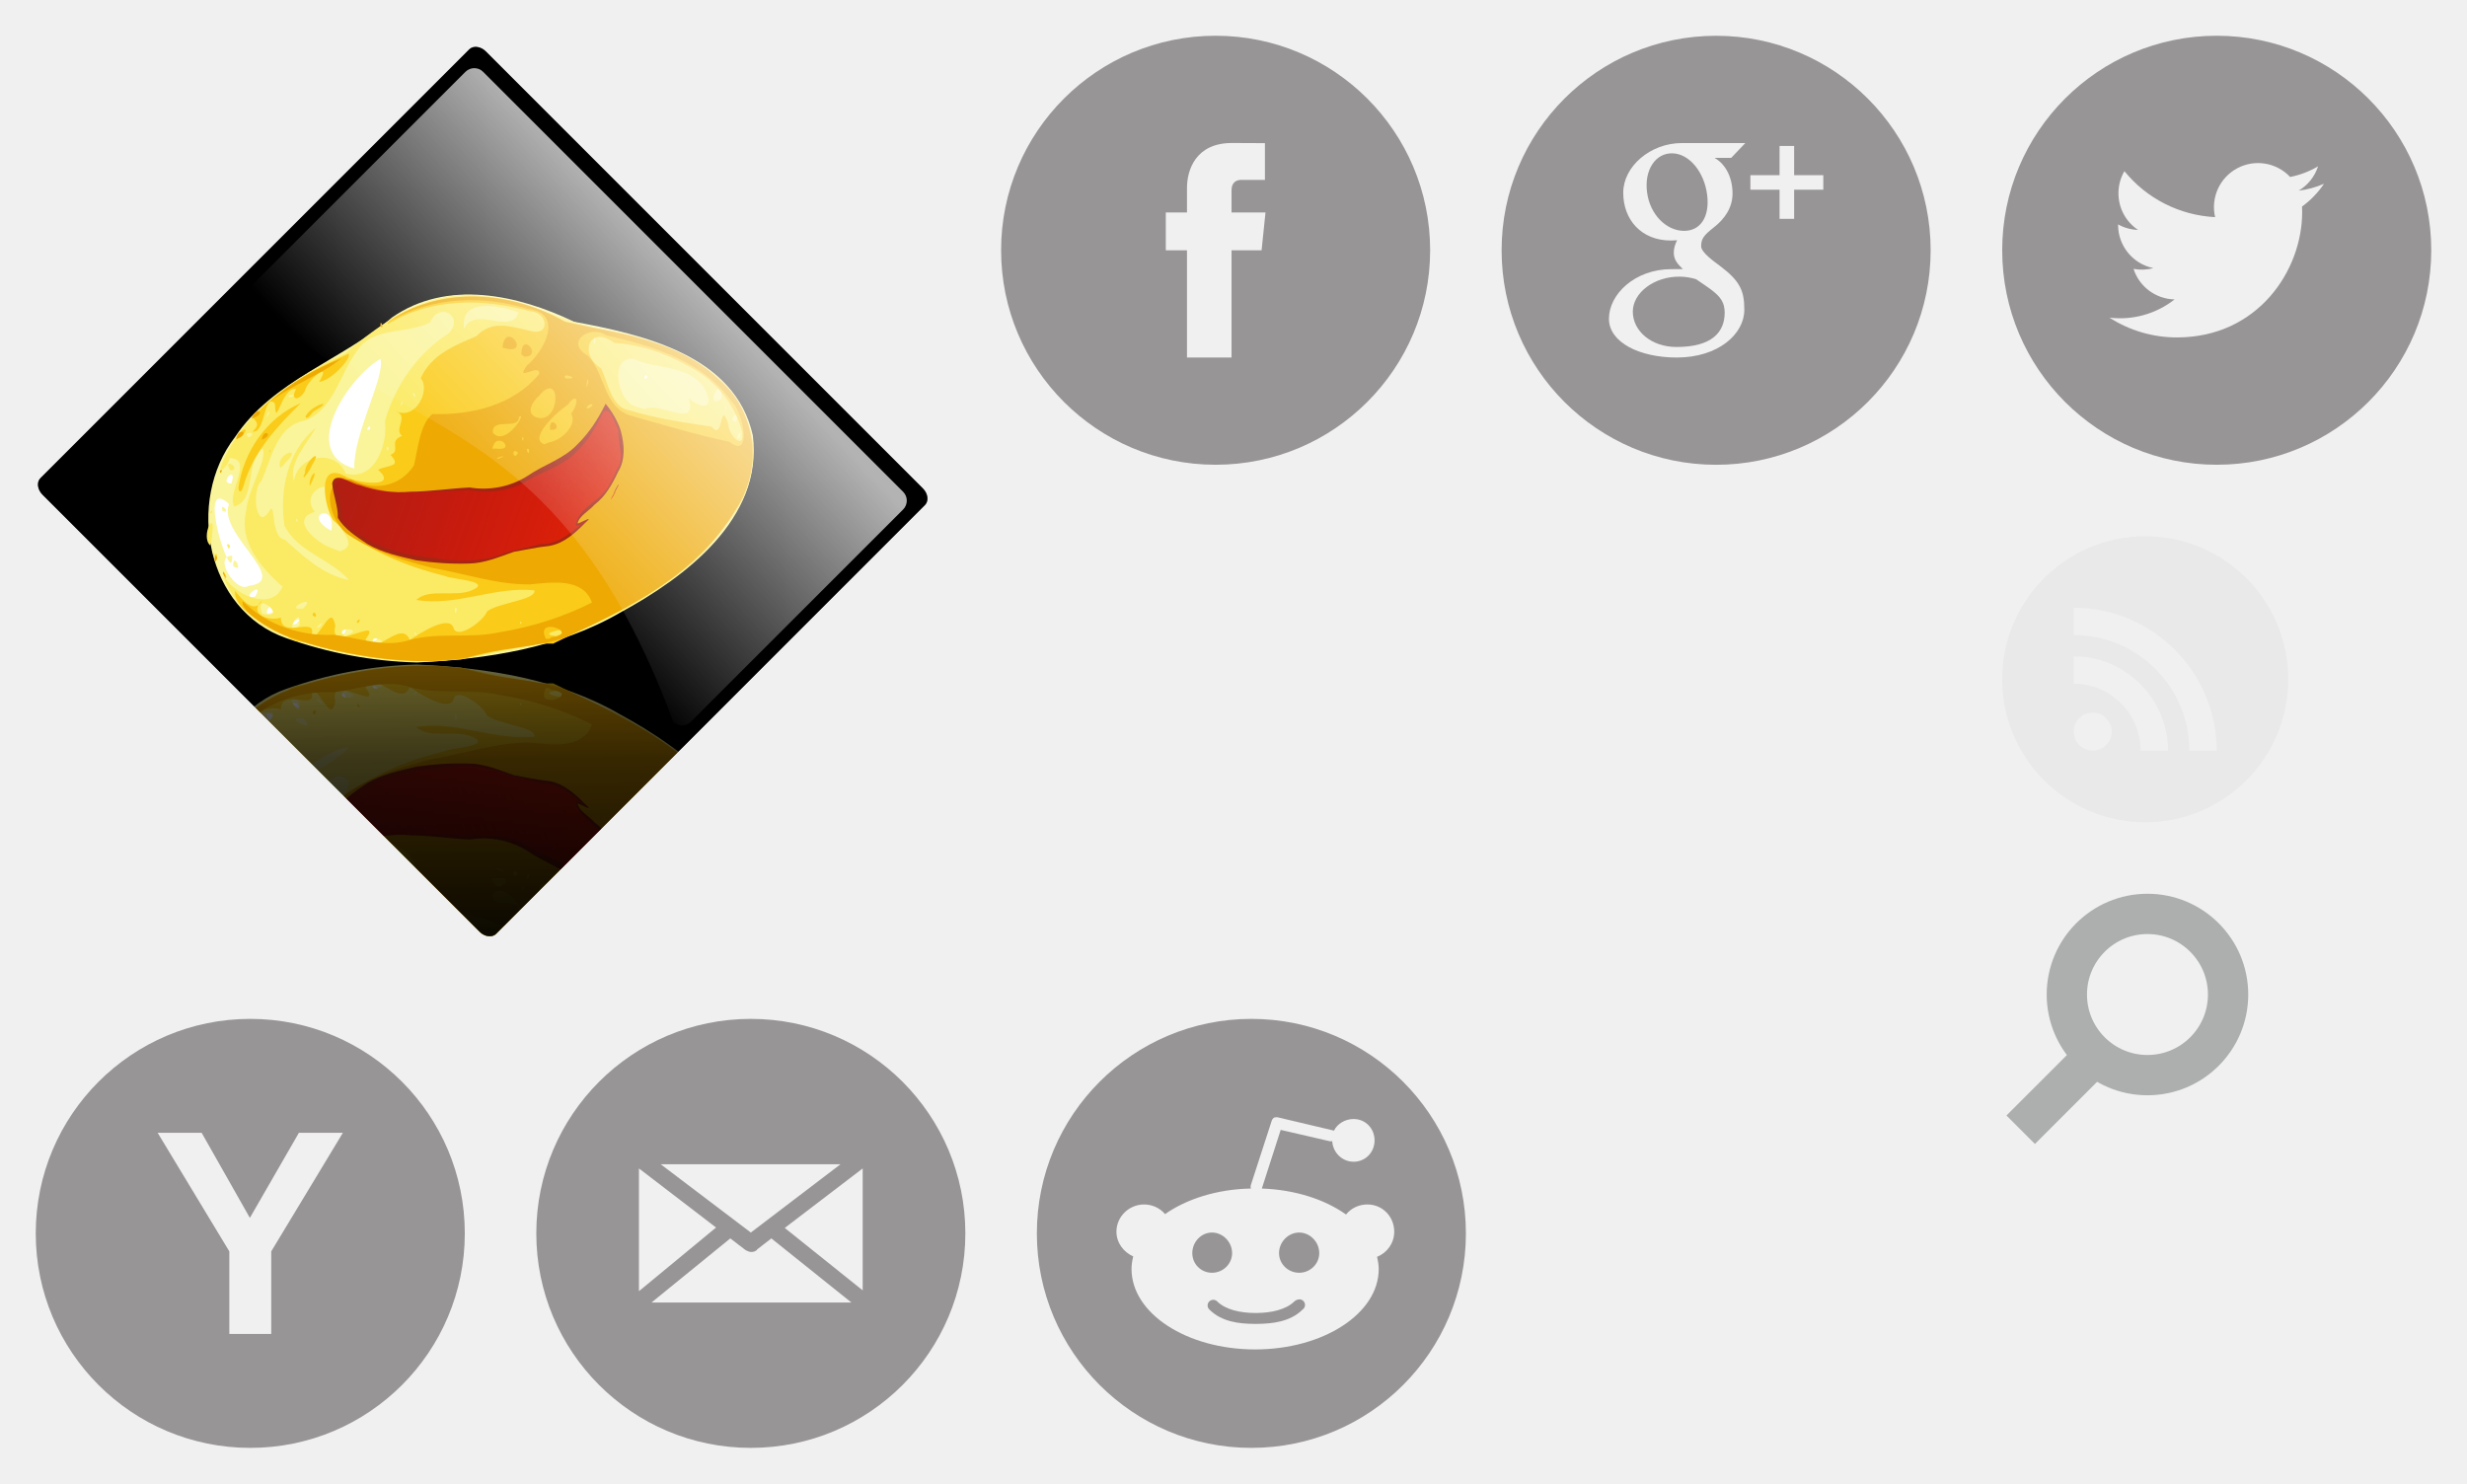
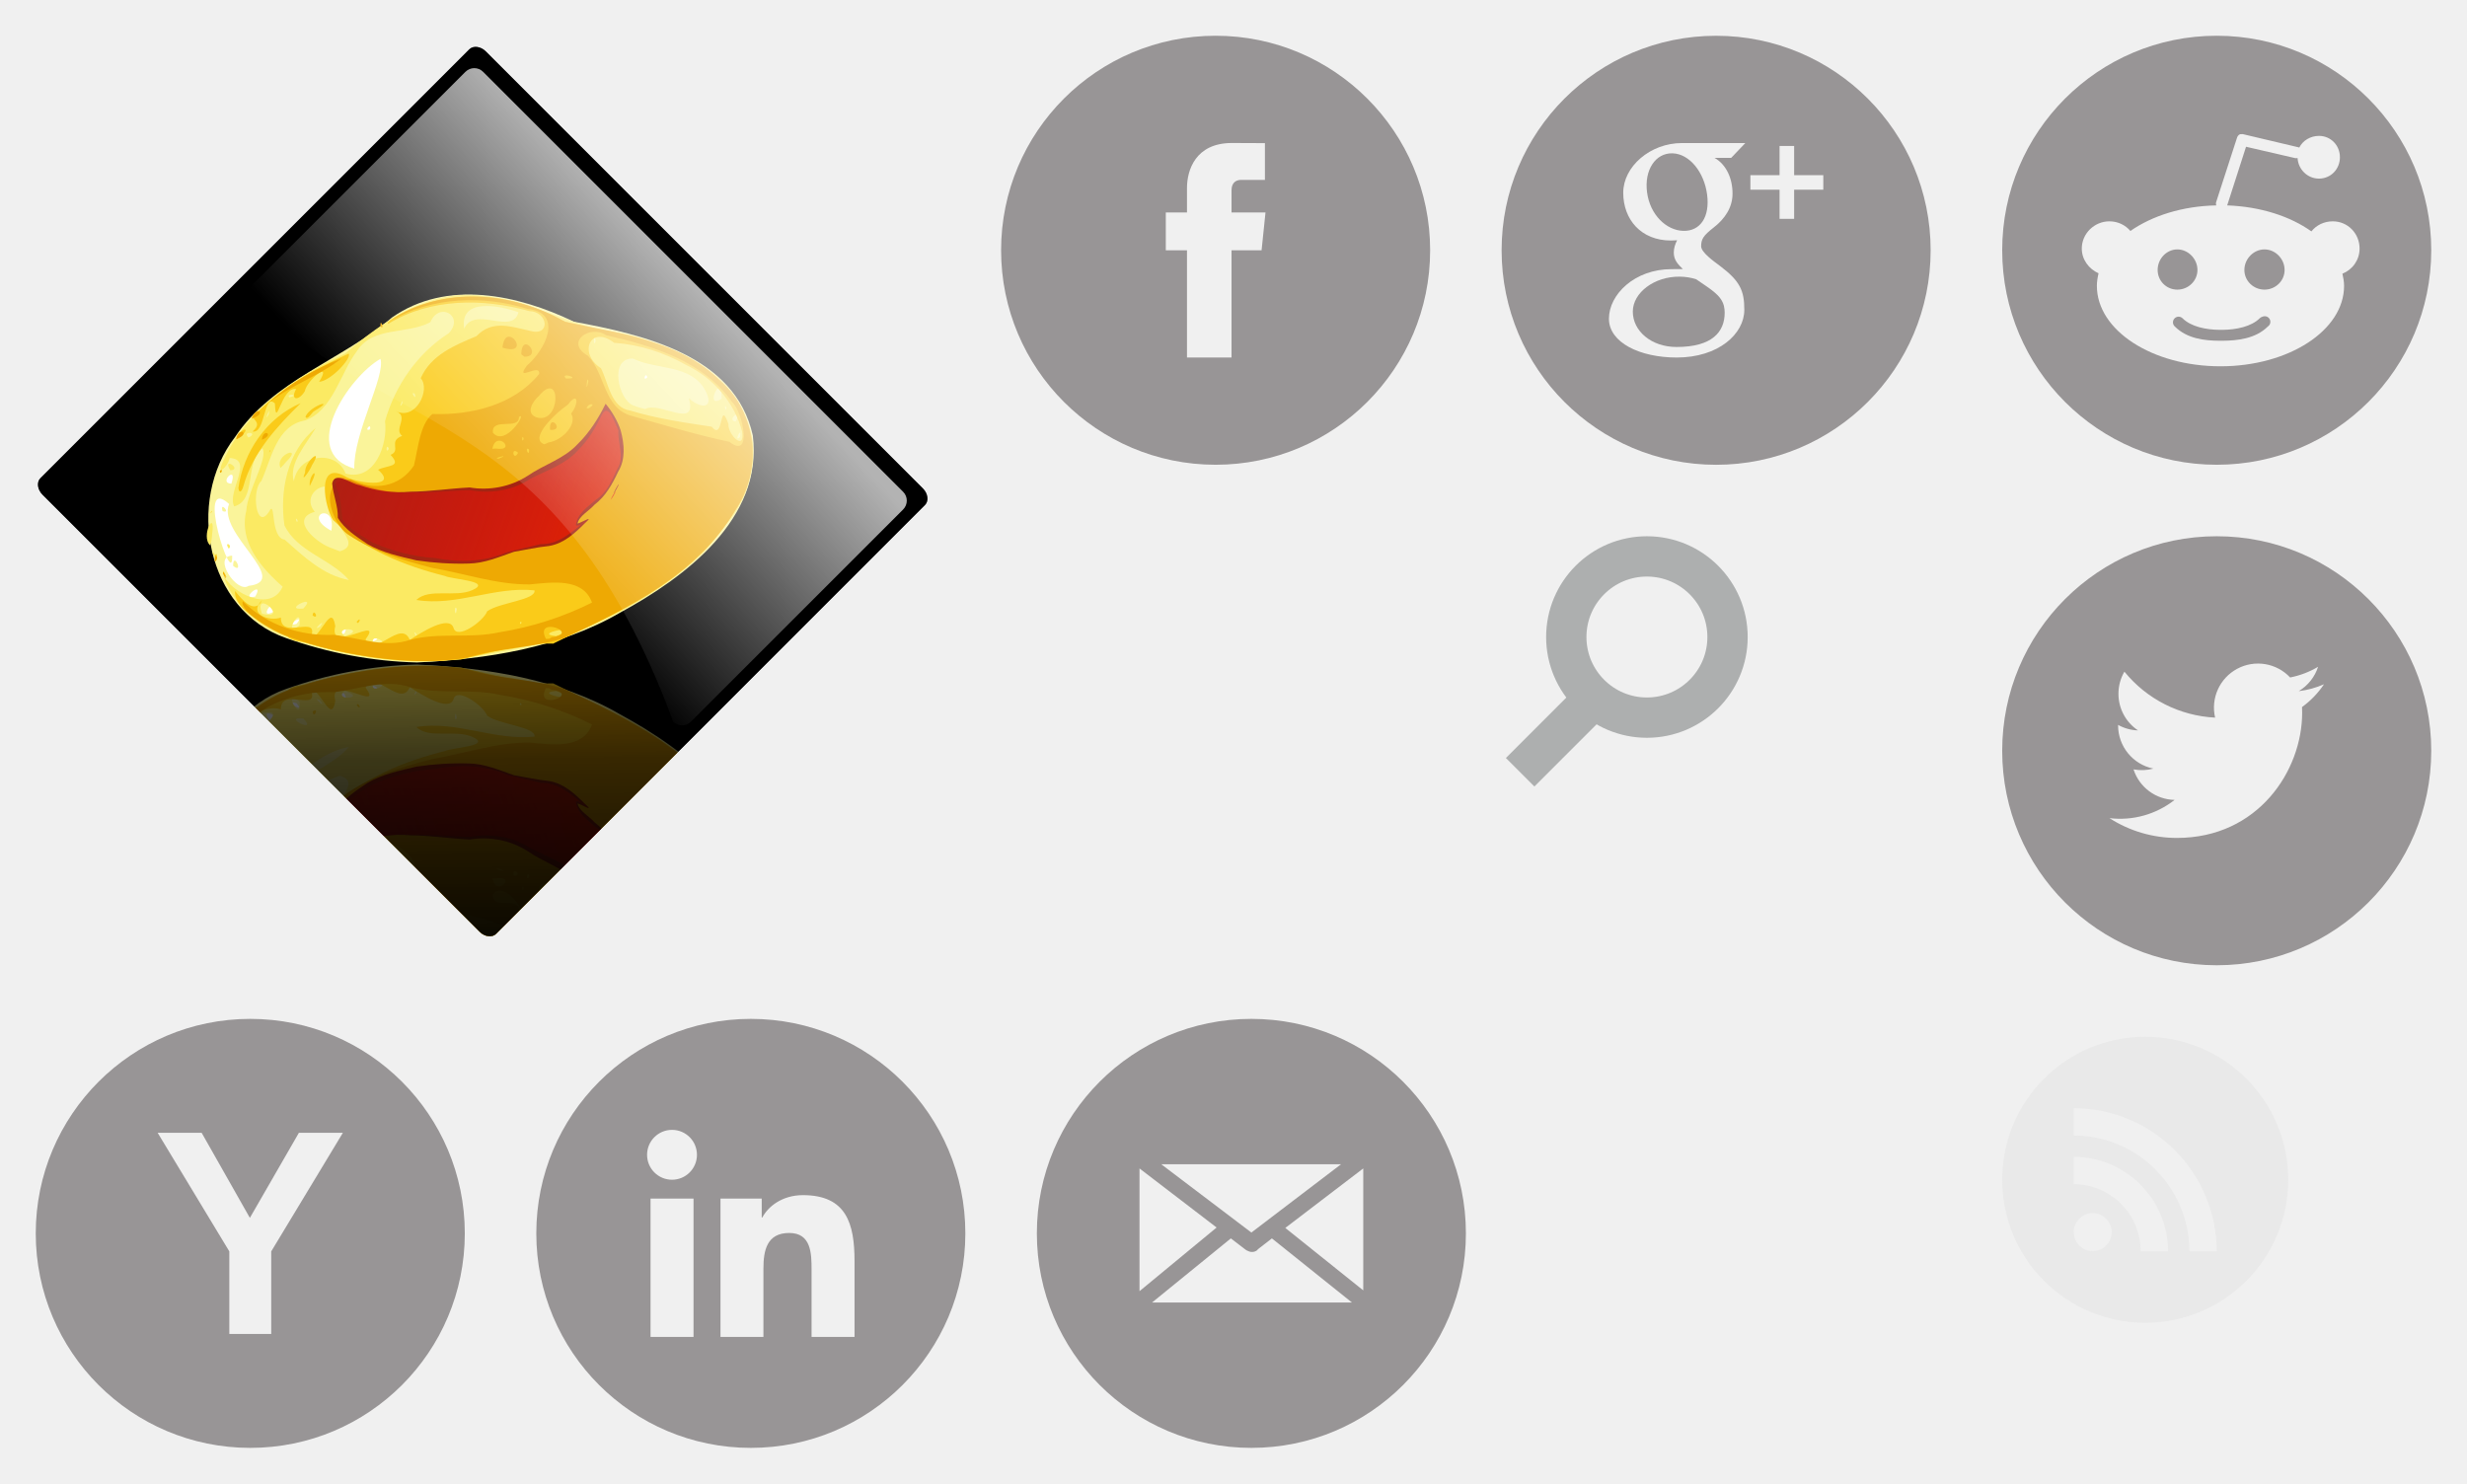
<svg xmlns="http://www.w3.org/2000/svg" xmlns:xlink="http://www.w3.org/1999/xlink" width="138" height="83" viewBox="0 0 138 83">
  <svg viewBox="-2 -2 28 28" width="28" height="28" id="facebook" x="54">
    <path d="M14.571 12.004H12.89V18h-2.492v-5.996H9.213V9.886h1.185v-1.37c0-.982.466-2.516 2.514-2.516l1.846.008v2.056h-1.34c-.218 0-.528.108-.528.577v1.246h1.9zM12 0C5.373 0 0 5.373 0 12c0 6.628 5.373 12 12 12 6.628 0 12-5.372 12-12 0-6.627-5.372-12-12-12" fill="#989596" />
  </svg>
  <svg viewBox="-2 -2 28 28" width="28" height="28" id="google" x="82">
    <g transform="matrix(.8789 0 0 -.8789 -335.525 262.007)" fill="#989596">
      <path d="M392.633 290.624c-1.083.032-1.812-1.058-1.623-2.482.186-1.425 1.217-2.42 2.302-2.453 1.084-.032 1.707.885 1.52 2.31-.186 1.423-1.114 2.592-2.199 2.625M393.09 282.774c-1.617.019-2.987-1.02-2.987-2.225 0-1.228 1.168-2.252 2.784-2.252 2.272 0 3.064.96 3.064 2.19 0 .149-.019.294-.052.434-.178.695-.885 1.076-1.763 1.687-.318.103-.67.163-1.047.166" />
      <path d="M402.227 288.308h-1.856v-1.855h-.928v1.855h-1.856v.927h1.856v1.857h.928v-1.857h1.856zm-5.777-.248c0-.89-.493-1.607-1.19-2.15-.68-.532-.807-.754-.807-1.206 0-.385.811-.958 1.185-1.238 1.299-.975 1.562-1.589 1.562-2.807 0-1.522-1.639-3.033-4.304-3.033-2.339 0-4.312.95-4.312 2.471 0 1.544 1.637 3.154 3.975 3.154.255 0 .488.006.73.006-.32.31-.578.578-.578 1.048 0 .28.088.547.213.785a5.497 5.497 0 0 0-.39-.016c-1.92 0-3.04 1.35-3.04 3.041 0 1.656 1.703 3.163 3.745 3.163h4.025l-.9-.944h-1.056c.746-.427 1.142-1.306 1.142-2.275zm-1.044 10.046c-7.54 0-13.653-6.113-13.653-13.653 0-7.542 6.113-13.654 13.653-13.654s13.653 6.112 13.653 13.654c0 7.54-6.112 13.653-13.653 13.653" />
    </g>
  </svg>
  <svg viewBox="-2 -2 28 28" width="28" height="28" id="hackernews" y="55">
    <path d="M12 0C5.373 0 0 5.373 0 12c0 6.628 5.373 12 12 12s12-5.372 12-12c0-6.627-5.373-12-12-12zM6.82 6.375h2.461l2.696 4.758 2.742-4.758h2.46l-4.007 6.633v4.617h-2.344v-4.617z" fill="#989596" />
  </svg>
-   <svg viewBox="-2 -2 28 28" width="28" height="28" id="mail" x="28" y="55">
+   <svg viewBox="-2 -2 28 28" width="28" height="28" id="linkedin" x="28" y="55">
+     <path d="M12 0C5.373 0 0 5.373 0 12c0 6.628 5.373 12 12 12 6.628 0 12-5.372 12-12 0-6.627-5.372-12-12-12zM7.594 6.209a1.395 1.395 0 1 1-.005 2.79 1.395 1.395 0 0 1 .005-2.79zm7.322 3.652c2.435 0 2.885 1.603 2.885 3.686v4.244h-2.403v-3.762c0-.897-.017-2.052-1.25-2.052-1.25 0-1.443.977-1.443 1.986v3.828h-2.402v-7.736h2.306v1.056h.034c.32-.608 1.103-1.25 2.273-1.25zm-8.525.194h2.404v7.736H6.39v-7.736z" fill="#989596" />
+   </svg>
+   <svg viewBox="-2 -2 28 28" width="28" height="28" id="mail" x="56" y="55">
    <path d="M12 0C5.373 0 0 5.373 0 12c0 6.628 5.373 12 12 12s12-5.372 12-12c0-6.627-5.373-12-12-12zM6.96 8.133h10.056L12 11.953zm-1.218.234l4.313 3.305-4.313 3.562V8.391c0-.013-.002-.012 0-.024zm12.516 0c.002.012 0 .01 0 .024v6.797l-4.36-3.493zm-7.406 3.914l.796.61a.468.468 0 0 0 .164.093.47.47 0 0 0 .516-.046.468.468 0 0 0 .024-.024.47.47 0 0 0 0-.023l.046-.024a.47.47 0 0 0 .024-.023l.726-.563 4.477 3.586H6.445z" fill="#989596" />
  </svg>
-   <svg viewBox="-2 -2 28 28" width="28" height="28" id="reddit" x="56" y="55">
+   <svg viewBox="-2 -2 28 28" width="28" height="28" id="reddit" x="110">
    <path d="M12 0C5.373 0 0 5.373 0 12c0 6.628 5.373 12 12 12s12-5.372 12-12c0-6.627-5.373-12-12-12zm1.313 5.508h.046a.264.264 0 0 1 .118 0l3.07.726c.032 0 .04.014.07.024.197-.397.629-.656 1.102-.656.664 0 1.172.53 1.172 1.195 0 .664-.508 1.195-1.172 1.195-.642 0-1.16-.515-1.196-1.148H16.5c-.037.002-.082.012-.117 0L13.64 6.21l-1.055 3.281c1.863.066 3.527.61 4.71 1.453.28-.35.713-.562 1.196-.562.843 0 1.5.68 1.5 1.523 0 .643-.398 1.182-.96 1.407.05.22.093.449.093.68 0 2.49-3.098 4.5-6.914 4.5-3.817 0-6.914-2.01-6.914-4.5 0-.237.04-.477.094-.704-.536-.237-.938-.76-.938-1.383 0-.842.704-1.523 1.547-1.523.468 0 .892.207 1.172.539 1.214-.846 2.9-1.393 4.805-1.43a.29.29 0 0 1 0-.21l1.148-3.54c.025-.101.088-.202.187-.234zm-3.516 6.445c-.614 0-1.102.535-1.102 1.149 0 .613.488 1.101 1.102 1.101.614 0 1.125-.488 1.125-1.101 0-.614-.511-1.149-1.125-1.149zm4.875 0c-.614 0-1.125.534-1.125 1.149 0 .614.51 1.101 1.125 1.101.614 0 1.125-.487 1.125-1.101 0-.615-.511-1.149-1.125-1.149zm-.07 3.75a.313.313 0 0 0-.07.024.313.313 0 0 0-.118.07c-.482.482-1.329.646-2.086.656h-.094a.31.31 0 0 0-.023 0h-.024c-.765-.004-1.62-.166-2.109-.656a.315.315 0 0 0-.422.469c.685.684 1.663.79 2.485.797h.07a.31.31 0 0 0 .023 0h.094c.824-.007 1.846-.112 2.531-.797a.313.313 0 0 0-.257-.563z" fill="#989596" />
  </svg>
-   <svg viewBox="-2 -2 20 20" width="20" height="20" id="rss" x="110" y="28">
+   <svg viewBox="-2 -2 20 20" width="20" height="20" id="rss" x="110" y="56">
    <path d="M8 0a8 8 0 0 0-8 8 8 8 0 0 0 8 8 8 8 0 0 0 8-8 8 8 0 0 0-8-8zM5.816 11.678c-.194.194-.46.31-.754.31A1.063 1.063 0 0 1 4 10.93c0-.293.119-.556.312-.75a1.053 1.053 0 0 1 1.5 0 1.053 1.053 0 0 1 .004 1.497zM7.744 12a3.742 3.742 0 0 0-1.097-2.653A3.73 3.73 0 0 0 4 8.247V6.719c1.456 0 2.772.593 3.728 1.55A5.276 5.276 0 0 1 9.278 12zm2.725 0c-.003-3.569-2.9-6.472-6.466-6.472V4c2.206 0 4.203.897 5.65 2.347A7.995 7.995 0 0 1 12 12z" style="isolation:auto;mix-blend-mode:normal" color="#000" overflow="visible" fill="#e9e9e9" />
  </svg>
-   <svg viewBox="-2 -2 18 18" width="18" height="18" id="search" x="110" y="48">
+   <svg viewBox="-2 -2 18 18" width="18" height="18" id="search" x="82" y="28">
    <g transform="matrix(-1.12748 0 0 1.12748 13.763 0)" fill="none" stroke="#adafaf" stroke-width="2">
      <path d="M11.29 11.71l-4-4" />
      <circle r="4" cy="5" cx="5" />
    </g>
  </svg>
  <svg width="54" height="55" viewBox="-2 -2 50.87 51.81" id="strawhat">
    <defs>
-       <clipPath id="he">
-         <use xlink:href="#ha" transform="matrix(1 0 0 -1 0 926.188)" width="1" height="1" />
+       <clipPath id="ie">
+         <use xlink:href="#ia" transform="matrix(1 0 0 -1 0 926.188)" width="1" height="1" />
      </clipPath>
-       <linearGradient id="hb">
+       <linearGradient id="ib">
        <stop offset="0" stop-color="#e0060f" stop-opacity=".188" />
        <stop offset="1" stop-color="#e02306" />
      </linearGradient>
-       <linearGradient xlink:href="#hc" id="hg" x1="707.338" y1="241.86" x2="550.228" y2="87.801" gradientUnits="userSpaceOnUse" />
-       <linearGradient id="hc">
+       <linearGradient xlink:href="#ic" id="ig" x1="707.338" y1="241.86" x2="550.228" y2="87.801" gradientUnits="userSpaceOnUse" />
+       <linearGradient id="ic">
        <stop offset="0" />
        <stop offset=".66" stop-opacity=".737" />
        <stop offset="1" stop-opacity=".489" />
      </linearGradient>
-       <linearGradient xlink:href="#hd" id="hi" gradientUnits="userSpaceOnUse" gradientTransform="rotate(45 552.985 -471.58) scale(2.94236 2.96348)" x1="322.939" y1="22.012" x2="320.743" y2="93.89" />
-       <linearGradient id="hd">
+       <linearGradient xlink:href="#id" id="ii" gradientUnits="userSpaceOnUse" gradientTransform="rotate(45 552.985 -471.58) scale(2.94236 2.96348)" x1="322.939" y1="22.012" x2="320.743" y2="93.89" />
+       <linearGradient id="id">
        <stop offset="0" stop-color="#fff" />
        <stop offset="1" stop-color="#fff" stop-opacity="0" />
      </linearGradient>
-       <linearGradient xlink:href="#hb" id="hh" gradientUnits="userSpaceOnUse" gradientTransform="matrix(.9856 0 0 .89893 6.03 57.583)" x1="204.593" y1="532.234" x2="453.816" y2="532.234" />
+       <linearGradient xlink:href="#ib" id="ih" gradientUnits="userSpaceOnUse" gradientTransform="matrix(.9856 0 0 .89893 6.03 57.583)" x1="204.593" y1="532.234" x2="453.816" y2="532.234" />
    </defs>
    <g transform="translate(-3.959 -4.285) scale(.08044)">
-       <rect transform="rotate(45)" height="410.72" x="277.529" y="-198.372" ry="6.736" rx="8.657" width="422.202" id="ha" fill-rule="evenodd" stroke="#fff" stroke-width="0" />
-       <use clip-path="url(#he)" height="1052.362" width="744.094" transform="matrix(1 0 0 -1 0 926.188)" xlink:href="#hf" opacity=".884" />
-       <rect width="422.202" rx="8.657" ry="6.736" y="-198.372" x="277.529" height="410.72" transform="rotate(45)" fill="url(#hg)" fill-rule="evenodd" />
-       <g transform="rotate(19.983 422.312 643.114) scale(.72276)" id="hf">
+       <rect transform="rotate(45)" height="410.72" x="277.529" y="-198.372" ry="6.736" rx="8.657" width="422.202" id="ia" fill-rule="evenodd" stroke="#fff" stroke-width="0" />
+       <use clip-path="url(#ie)" height="1052.362" width="744.094" transform="matrix(1 0 0 -1 0 926.188)" xlink:href="#if" opacity=".884" />
+       <rect width="422.202" rx="8.657" ry="6.736" y="-198.372" x="277.529" height="410.72" transform="rotate(45)" fill="url(#ig)" fill-rule="evenodd" />
+       <g transform="rotate(19.983 422.312 643.114) scale(.72276)" id="if">
        <path d="M114.286 585.934c-3.036 19.263-3.027 38.998.545 58.181 1.502 16.179 7.973 31.69 18.628 43.968 7.672 9.251 19.357 13.974 27.976 22.274 10.71 11.537 26.173 18.157 41.876 18.17 12.526 2.676 25.695 6.016 38.295 1.764 13.532-3.342 27.029-6.942 40.804-9.015 8.54-1.305 19.254-.622 25.06-8.148 8.227-10.2-3.534-17.232-12.677-18.683-28.886-10.623-58.364-21.521-82.787-40.793-17.96-11.694-39.508-16.96-56.69-29.927-12.442-9.54-13.656-27.356-25.2-37.505-4.836-2.785-10.757-1.802-15.83-.286zM439.286 392.362c-4.777-.317-8.044 3.267-11.429 10.714-3.73 8.208 12.984 13.765 17.857 15.715 10.308 4.123 10.89-.888 15.715-7.857 5.375-7.765-11.417-17.068-16.429-18.572-.51-.153-.952-.476-1.429-.714" fill="#fff" />
        <path d="M206.429 603.076c-8.694-1.618-10.633 3.675-15.715 12.143-2.064 3.44.846 10.656 1.429 13.572 1.949 9.743 22.084 13.933 28.571 16.428 8.916 3.43 8.685-5.291 10-11.428 3.806-17.76 1.158-21.921-13.571-29.286-2.755-1.377-7.694-1.126-10.714-1.429z" fill="#fff" />
        <path d="M208.571 449.505l-27.142 43.571c6.21 24.764-13.563 48.841-4.34 73.48 5.44 8.417 2.749 21.025 11.524 27.015 12.39 4.615 25.772-4.229 36.595-9.734 16.759-12.598 22.332-34.43 24.773-54.227-1.461-9.985-7.275-19.01-6.307-29.477-.895-17.855-5.685-37.285-20.25-48.9-1.199-3.054-20.777-7.185-14.853-1.728z" fill="#fff" fill-rule="evenodd" />
        <path d="M217.636 733.599c-76.837 1.125-128.138-85.5-105.878-155.337 14.72-60.274 67.25-98.492 96.728-150.647 34.892-49.566 100.218-58.37 156.253-52.664 63.097-10.444 147.536-21.404 187.6 41.47 34.695 67.889-13.587 141.649-58.112 192.041-41.164 49.275-99.26 80.905-157.61 105.385-38.274 12.852-78.62 19.43-118.98 19.752zm4.412-15.337c4.947-13.22-11.503 8.036 0 0zm-22.87-3.678c-3.579-17.024-12.277 14.3 0 0zm66.657-3.075c.974-12.859-7.303 7.664 0 0zm-87.406-3.718c3.1-18.387-13.509 8.92 0 0zm116.625-.552c2.856-15.76-7.788 9.067 0 0zm-125.625-6.5c35.55-17.613-43.192-34.864-42-63.7-39.321-16.19 30.981 73.803 18.644 43.064-16.977 6.835 15.986 31.242 23.356 20.637zm-19.396-12.249c-4.702-13.209 12.44 4.351 0 0zm-25.917-43.345c-6.09-8.386 8.814.018 0 0zm79.122 51.896c-5.275-8.87-5.188 10.145 0 0zm19.609-68.857c-4.634-26.722-30.974-4.376 0 0zm-99.757-9.143c-.328-19.239-11.914 3.937 0 0zm-4.154-28.085c-8.89 3.903 8.274 6.978 0 0zm104.204-22.855c-11.723-29.733-1.98-88.652-11.709-101.58-21.45 25.277-41.19 105.208 11.709 101.58zm1.289-38.342c-1.38-7.112-4.967 4.641 0 0zm220-129.968c-3.01-5.6-3.113 5.68 0 0z" fill="#faf49a" />
        <path d="M216.976 732.167c-27.686.234-56.052-11.457-73.327-33.52 13.766 13.976 53.37 18.08 55.034-7.77-24.386-9.458-51.406-24.61-54.482-53.471-5.258-17.016 2.64-51.826-5.637-58.088-11.115 17.55 11.537 45.982-6.018 58.184-11.032-10.343 2.642-46.297-18.757-39.874.955 9.357-6.395 20.64-4.615 4.14 3.845-50.896 35.83-94.188 70.76-129.145 21.98-39.06 51.172-80.122 97.415-91.066 42.9-12.05 88.175-1.243 131.468-11.13 45.537-5.906 99.77-4.5 132.331 32.875 23.294 25.951 28.818 64.655 16.32 96.838-17.24 61.873-62.806 110.81-109.85 152.186-29.672 18.103-59.135 36.873-90.176 52.497-44.086 19.41-92.626 26.326-140.466 27.344zm8.077-13.497c-4.88-21.406-11.095 18.17 0 0zm-35.624 1.62c27.096-2.531-15.918-19.794 0 0zm53.43-6.844c3.752-11.873-6.755 8.232 0 0zm23.981.268c18.186-13.835-14.384-4.807 0 0zm26.726-1.494c23.267-4.27-9.058-11.995 0 0zm-70.523-9.084c8.335-18.725-18.33 8.904 0 0zm104.232-13.376c-6.66-3.731 3.462 5.31 0 0zm-74.162-25.058c-22.582-12.58-52.36-7.84-71.901-26.596-14.922-27.915-20.61-64.17-3.559-92.471-2.832 16.231-12.31 38.32-2.014 52.112-5.005-24.197 25.557-40.846 41.678-22.702 27.352-2.097 27.02-38.233 17.294-56.87-2.385-33.337 6.573-67.873 27.021-94.565 8.576-19.341-17.886-24.817-19.075-3.779-15.922 18.034-47.891 20.916-53.628 47.566-7.415 24.063-2.06 58.067-22.614 74.866-22.976 13.41-16.726 43.061-18.523 65.268-5.815 10.503 11.231 45.302 16.156 23.374 1.61-13.087 8.816 22.245 21.854 19.312 21.314 8.39 43.846 18.42 67.31 14.485zm-92.984-74.249c-9.68-9.637 12.705-27.026 2.86-7.057-.714 2.45-1.786 4.75-2.86 7.057zm193.8 65.338c-4.735-3.634 2.498 10.819 0 0zm-117.5-12.729c21.163-15.562-28.952-21.603-17.544-42.808-11.048-22.685-36.344 5.105-16.004 16.904-20.35 14.487 12.349 26.634 26.462 25.718l2.381.102zm-45.553-13.357c-4.911-3.757 1.59 4.999 0 0zm-67.447-55.29c7.9-7.96-8.444-3.78 0 0zm10-26.124c-1.24-9.57-1.691 10.804 0 0zm113-7.714c-4.24-5.101-1.01 6.345 0 0zm-100.63-13.036c9.04-5.86-4.835-2.216 0 0zm98.023-29.012c-.53-9.118-2.062 6.998 0 0zm7.607-12.856c-5.8-1.472 5.147 6.655 0 0zm201-58.341c9.486-11.48 51.662 1.835 33.856-22.866 14.674 6.03 25.519.376 10.965-12.243-20.487-17.203-47.343-1.619-70.826-4.17-20.826 7.006.567 39.508 14.477 39.811 3.852.167 7.699-.155 11.528-.532zm89.5-5.541c-2.083-11.533-3.64 7.895 0 0zm-268.5-6.941c1.445-23.035 43.368-9.03 41.145-30.786-16.69.02-55.381 5.121-41.145 30.786zm260-4.996c2.19-15.197-9.215 2.134 0 0zm-12-8.622c-4.14-4.775.634 4.913 0 0zm-7-6.487c-8.554-24.507-11.695 16.08 0 0zm-125.162-9.855c-4.575-9.84-.353 7.918 0 0zm-259.11 300.828c-7.082-8.284 9.502 5.036 0 0zm-6.062-7.594c-11.314-4.728-6.783-33.942-1.795-10.331 1.03 3.344 1.833 6.808 1.795 10.331zm16.94-2.915c-6.986-5.083 2.506-4.77 0 0zm-22.951-67.247c-11.94-9.586 10.64-4.444 0 0z" fill="#fbea63" />
        <path d="M218.212 731.816c-19.028-2.63-54.23-5.604-58.743-22.557 7.33 4.595 24.172 14.892 25.902-.406-8.09 16.69 13.243 15.768 21.396 8.896 7.026 20.167 32.605-16.344 31.605 8.385 8.685-3.991 6.626-37.368 17.39-17.9 2.622 26.986 38.026-25.873 29.887 1.93 14.21 13.008 23.631-28.765 37.859-13.3 7.248-9.625 25.554-33.71 33.463-23.86 6.638 9.784 23.555-14.986 23.58-24.545 7.755-11.334 38.239-24.7 33.831-32.434-35.297 8.736-61.639 38.142-97.708 44.764 7.143-14.409 32.435-13.823 44.707-25.757 14.824-14.236-21.103-2.609-27.825-3.526-37.607 3.884-77.569 2.597-112.558-13.039-11.001-7.948-32.95-44.949-4.143-41.09 11.317 3.046 51.477-6.051 26.897-15.663 7.235-7.478 19.65-9.463 6.052-16.536 7.933-7.258-6.68-10.779 3.994-19.76-9.716-2.848.297-18.594-12.931-19.133 20.118 1.993 22.829-29.375 10.866-35.746 1.495-23.027 18.78-38.63 34.432-53.072 8.539-19.602 27.807-18.863 44.483-21.187 19.066-1.76 8.846-22.016-7.246-16.533-43.458 3.29-88.219 19.49-116.114 54.428-4.945.016 15.132-21.985 22.311-26.374 34.411-27.672 81.24-37.62 124.383-30.062 28.443-.884 55.909-10.695 84.563-9.467 42.324-2.911 89.376 11.387 112.813 48.996 20.19 33.022 10.356 73.402-2.295 107.206-21.944 51.796-64.008 91.266-102.288 131.15-27.415 8.943-49.892 27.02-73.644 42.112-42.303 19.445-88.095 30.45-134.488 33.697-6.73-.062-14.012 3.352-20.43.383zm228.717-83.522c27.179-22.754-24.21 6.04 0 0zm-33.5-.503c-1.805-3.403-1.66 4.053 0 0zm26.965-214.603c25.014-1.279 52.171-7.028 74.271-11.486 15.31 9.495-2.862-27.358 13.387-7.426 2.64 9.18 22.845 18.48 14.03 2.22-15.737-22.477-40.889-36.692-68.057-39.43-22.694-3.778-46.286-3-68.447 3.388-26.332-8.276-27.56 20.252-3.4 25.79 10.924 10.078 20.636 30.761 38.216 26.944zM233.095 706.124c-1.746-7.594 7.8 2.18 0 0zm-89.166-7.944c-3.604-6.397 10.285 7.594 0 0zm128.687-.452c3.068-7.644 2.701 3.902 0 0zM131.57 685.646c.014-6.997 4.647 6.927 0 0zm-17.062-36.439c1.21-3.565.068 4.7 0 0zm15.94-28.617c-6.947-32.33 2.27-68.702 26.754-91.575-13.16 27.7-25.6 57.27-23.077 88.607.394 2.847-.65 8.76-3.677 2.968zm-21.02-8.8c2.298-4.224 2.298 4.226 0 0zm81.184-15c-4.555-8.883 2.288-20.495.42-3.958zm-8.183-10.149c-4.046-9.121 7.988-28.558 3.592-8.227.249 3.794-4.277 20.733-3.592 8.227zm-68.943-6.919c.695-14.804 11.521-14.447 0 0zm32.022-.515c1.21-3.565.068 4.7 0 0zm-20.504-11.18c7.787-14.217-11.395-7.587-1.471-18.837 14.182-29.464 36.11-54.527 59.213-77.31 4.252 3.055-7.094 29.222-16.473 33.183 4.844-23.131-11.067 1.853-9.262 12.48-2.073 10.642-9.946 12.268-8.06.763-13.55 2.313-4.064 42.49-13.577 18.901-13.262-6.098 1.548 28.978-10.37 30.82zm40.425-29.076c.781-11.338 21.247-26.028 5.757-7.383-1.495 1.479-2.859 10.882-5.757 7.383z" fill="#facb19" />
        <path d="M217.96 731.681c-14.661.504-49.277-7.023-48.677-16.082 27.529 12.981 60.055 12.052 87.832.48 22.632-5.353 47.898-4.245 66.91-19.578 22.618-15.577 50.623-19.258 73.712-34.062 25.68-14.286 49.186-32.482 69.399-53.814-15.625-18.885-41.134-4.425-58.607 3.752-28.226 10.629-58.927 10.861-88.342 16.194-26.68 2.554-54.298 4.21-80.516-2.018-20.155-3.985-45.48-39.382-15.921-48.226 22.783 3.28 43.835-8.433 49.257-31.323-1.728-15.304-7.727-37.438-.212-49.594 33.323-10.87 66.439-32.662 78.498-67.101-2.117-10.8-18.666 15.768-13.024-3.478 10.62-18.39 15.507-56.534-17.147-48.422-42.105 1.927-84.627 19.226-112.303 51.726 32.953-45.838 94.853-61.64 148.536-52.435 49.684-6.737 103.226-19.69 150.98 2.498 40.816 15.686 63.146 63.807 52.315 105.552-12.762 65.625-60.233 116.524-106.371 161.702-23.684 18.417-52.524 28.633-76.51 46.74-35.593 20.328-76.645 29.691-116.995 35.048a375.743 375.743 0 0 1-42.814 2.441zm225.724-81.156c24.214-12.375-22.338-13.29-4.583 3.3l2.753-1.1zM343.179 514.847c10.078-9.072-7.289 2.955 0 0zm-5.933-7.556c20.293-4.09-5.617-16.855-2.618 1.188zm20.502-3.394c-8.495-3.614-1.187 9.631 0 0zm8.493-6.044c-5.715-2.372 2.637 7.755 0 0zm-36.128-3.228c15.403 8.834 22.95-29.861 17.273-21.465 4.496 11.55-23.625 8.385-17.273 21.465zm50.512-9.061c11.647-6.342 18.722-25.234 10.128-31.453 3.688-10.231-.768-22.21-5.528-6.558-6.941 9.332-23.488 41.325-7.72 40.98zm-2.732-11.111c-6.707-14.841 13.89-3.617 0 0zm-19.641 16.005c-3.283-5.325-.449 5.386 0 0zm-23.405-12.274c11.54-3.086-7.931 2.685 0 0zm27.316-10.143c23.758-.883 6.566-49.63-4.314-18.932-3.349 6.015-6.471 18.638 4.314 18.932zm41.816-23.738c6.293-7.32-2.002-5.054-1.713.442zm38.752-6.994c30.568-2.246 61.212-3.961 91.593-8.181 25.934 8.453 1.827-30.24-9.877-34.671-37.259-26.03-85.215-23.43-128.036-17.959-17.54-4.434-33.276 19.038-9.407 23.055 20.64 9.813 29.509 39.732 55.727 37.756zm-67.302-11.518c15.308-4.817-7.937-3.987 0 0zm20-4.7c-3.626-6.233 2.453 14.725 0 0zM143.987 698.259c-2.663-5.76 9.475 9.65 0 0zm-12.364-12.528c4.55-1.921 1.894 11.125 0 0zm-22.194-73.94c1.819-4.93 1.79 4.8 0 0zm4.032-32.069c-2.556-11.764 11.46-10.088 0 0zm22.003-7.525c-2.75-10.746 9.547-8.473 0 0zm-15.398-14.906c.533-13.89 12.134-8.468 0 0zm10.363-19.699c11.626-22.83 28.579-42.598 47.753-59.437-13.5 21.702-34.092 37.859-47.753 59.437zm71-98.683c-3.736-8.19 5.41 2.159 0 0zm128.547-19.902c-6.988-20.323 19.322-4.585 3.405 1.059l-3.405-1.059zm-18.081.16c-6.433-25.492 29.151-1.387 0 0z" fill="#eea903" />
        <path d="M257.633 628.303c-11.494-2.896-23.839-5.511-33.258-13.116-3.314-10.09-11.07-17.976-15.484-27.597-1.94-11.886 16.299-5.273 23.784-7.002 15.626-.043 31.222-3.502 45.331-10.13 16.845-6.295 32.668-14.998 49.2-21.975 18.032-3.325 34.814-13.337 45.893-27.987 10.342-14.595 25.664-25.564 32.726-42.48 6.506-13.44 9.662-28.313 11.307-42.965 7.442 4.27 15.703 10.963 21.168 18.105 7.283 10.432 13.231 22.936 10.547 35.995-1.114 12.242-3.03 24.686-9.86 35.222-2.608 6.865-9.826 14.603-8.636 21.418 3.815-2.708 11.896-13.357 6.172-2.696-5.477 11.765-11.77 24.021-23.537 30.626-9.644 4.648-18.764 10.52-28.112 15.842-10.93 8.877-21.377 18.874-34.808 23.98-14.739 5.866-30.125 10.353-45.649 13.515-15.476 1.799-31.287 4.044-46.784 1.245zm194.494-124.012c1.96-11.28 1.261.522-.558 5l.558-5z" opacity=".893" fill="#9c1515" />
-         <path d="M261.468 625.411c-11.133-2.413-23.164-3.786-32.779-10.34-3.9-8.174-7.439-16.99-13.787-23.885-5.81-5.426-3.722-14 5.163-11.595 19.556.192 39.853-.218 57.915-8.58 17.325-5.548 33.594-13.893 50.545-20.382 18.8-3.157 36.735-13.14 48.014-28.688 11.343-12.255 25.248-22.856 31.546-38.928 5.787-11.95 7.906-25.103 9.403-38.132 1.935-11.942 14.363 4.9 18.74 8.767 3.051 11.354 13.726 20.266 11.064 32.98-.936 11.461-1.563 23.704-8.74 33.28-4.684 8.388-11.698 17.88-9.066 27.907 4.734-.183 10.89-11.85 4.026-1.904-6.769 11.533-14.563 24.356-28.05 28.694-8.728 6.051-18.062 11.526-26.712 17.842-16.201 15.039-37.412 23.477-59.043 26.801-18.83 5.668-38.665 7.366-58.24 6.163zm190.178-114.508c1.922-10.152 1.263.457-.55 4.495l.55-4.495z" fill="url(#hh)" />
+         <path d="M261.468 625.411c-11.133-2.413-23.164-3.786-32.779-10.34-3.9-8.174-7.439-16.99-13.787-23.885-5.81-5.426-3.722-14 5.163-11.595 19.556.192 39.853-.218 57.915-8.58 17.325-5.548 33.594-13.893 50.545-20.382 18.8-3.157 36.735-13.14 48.014-28.688 11.343-12.255 25.248-22.856 31.546-38.928 5.787-11.95 7.906-25.103 9.403-38.132 1.935-11.942 14.363 4.9 18.74 8.767 3.051 11.354 13.726 20.266 11.064 32.98-.936 11.461-1.563 23.704-8.74 33.28-4.684 8.388-11.698 17.88-9.066 27.907 4.734-.183 10.89-11.85 4.026-1.904-6.769 11.533-14.563 24.356-28.05 28.694-8.728 6.051-18.062 11.526-26.712 17.842-16.201 15.039-37.412 23.477-59.043 26.801-18.83 5.668-38.665 7.366-58.24 6.163zm190.178-114.508c1.922-10.152 1.263.457-.55 4.495l.55-4.495z" fill="url(#ih)" />
      </g>
-       <path d="M340.834 75.439l275.171 275.17c3.204 3.205 3.186 8.382-.042 11.61L476.995 501.187c-3.227 3.227-8.405 3.246-11.61.042-75.988-205.213-183.067-186.188-275.17-275.171-3.204-3.204-3.186-8.382.042-11.61L329.225 75.48c3.227-3.227 8.405-3.246 11.61-.041z" opacity=".7" fill="url(#hi)" fill-rule="evenodd" />
+       <path d="M340.834 75.439l275.171 275.17c3.204 3.205 3.186 8.382-.042 11.61L476.995 501.187c-3.227 3.227-8.405 3.246-11.61.042-75.988-205.213-183.067-186.188-275.17-275.171-3.204-3.204-3.186-8.382.042-11.61L329.225 75.48c3.227-3.227 8.405-3.246 11.61-.041z" opacity=".7" fill="url(#ii)" fill-rule="evenodd" />
    </g>
  </svg>
-   <svg viewBox="-2 -2 28 28" width="28" height="28" id="twitter" x="110">
+   <svg viewBox="-2 -2 28 28" width="28" height="28" id="twitter" x="110" y="28">
    <path d="M16.772 9.553c.005.106.007.212.007.318 0 3.254-2.476 7.006-7.005 7.006A6.965 6.965 0 0 1 6 15.77a4.932 4.932 0 0 0 3.644-1.02 2.466 2.466 0 0 1-2.298-1.708 2.486 2.486 0 0 0 1.11-.043 2.465 2.465 0 0 1-1.973-2.414v-.031c.332.185.711.295 1.115.308a2.458 2.458 0 0 1-1.095-2.05c0-.451.121-.874.333-1.237a6.985 6.985 0 0 0 5.074 2.572A2.464 2.464 0 0 1 16.106 7.9a4.906 4.906 0 0 0 1.564-.597 2.472 2.472 0 0 1-1.083 1.362A4.91 4.91 0 0 0 18 8.28c-.329.494-.747.927-1.228 1.275zM12 0C5.373 0 0 5.373 0 12c0 6.628 5.373 12 12 12s12-5.372 12-12c0-6.627-5.373-12-12-12" fill="#989596" />
  </svg>
</svg>
